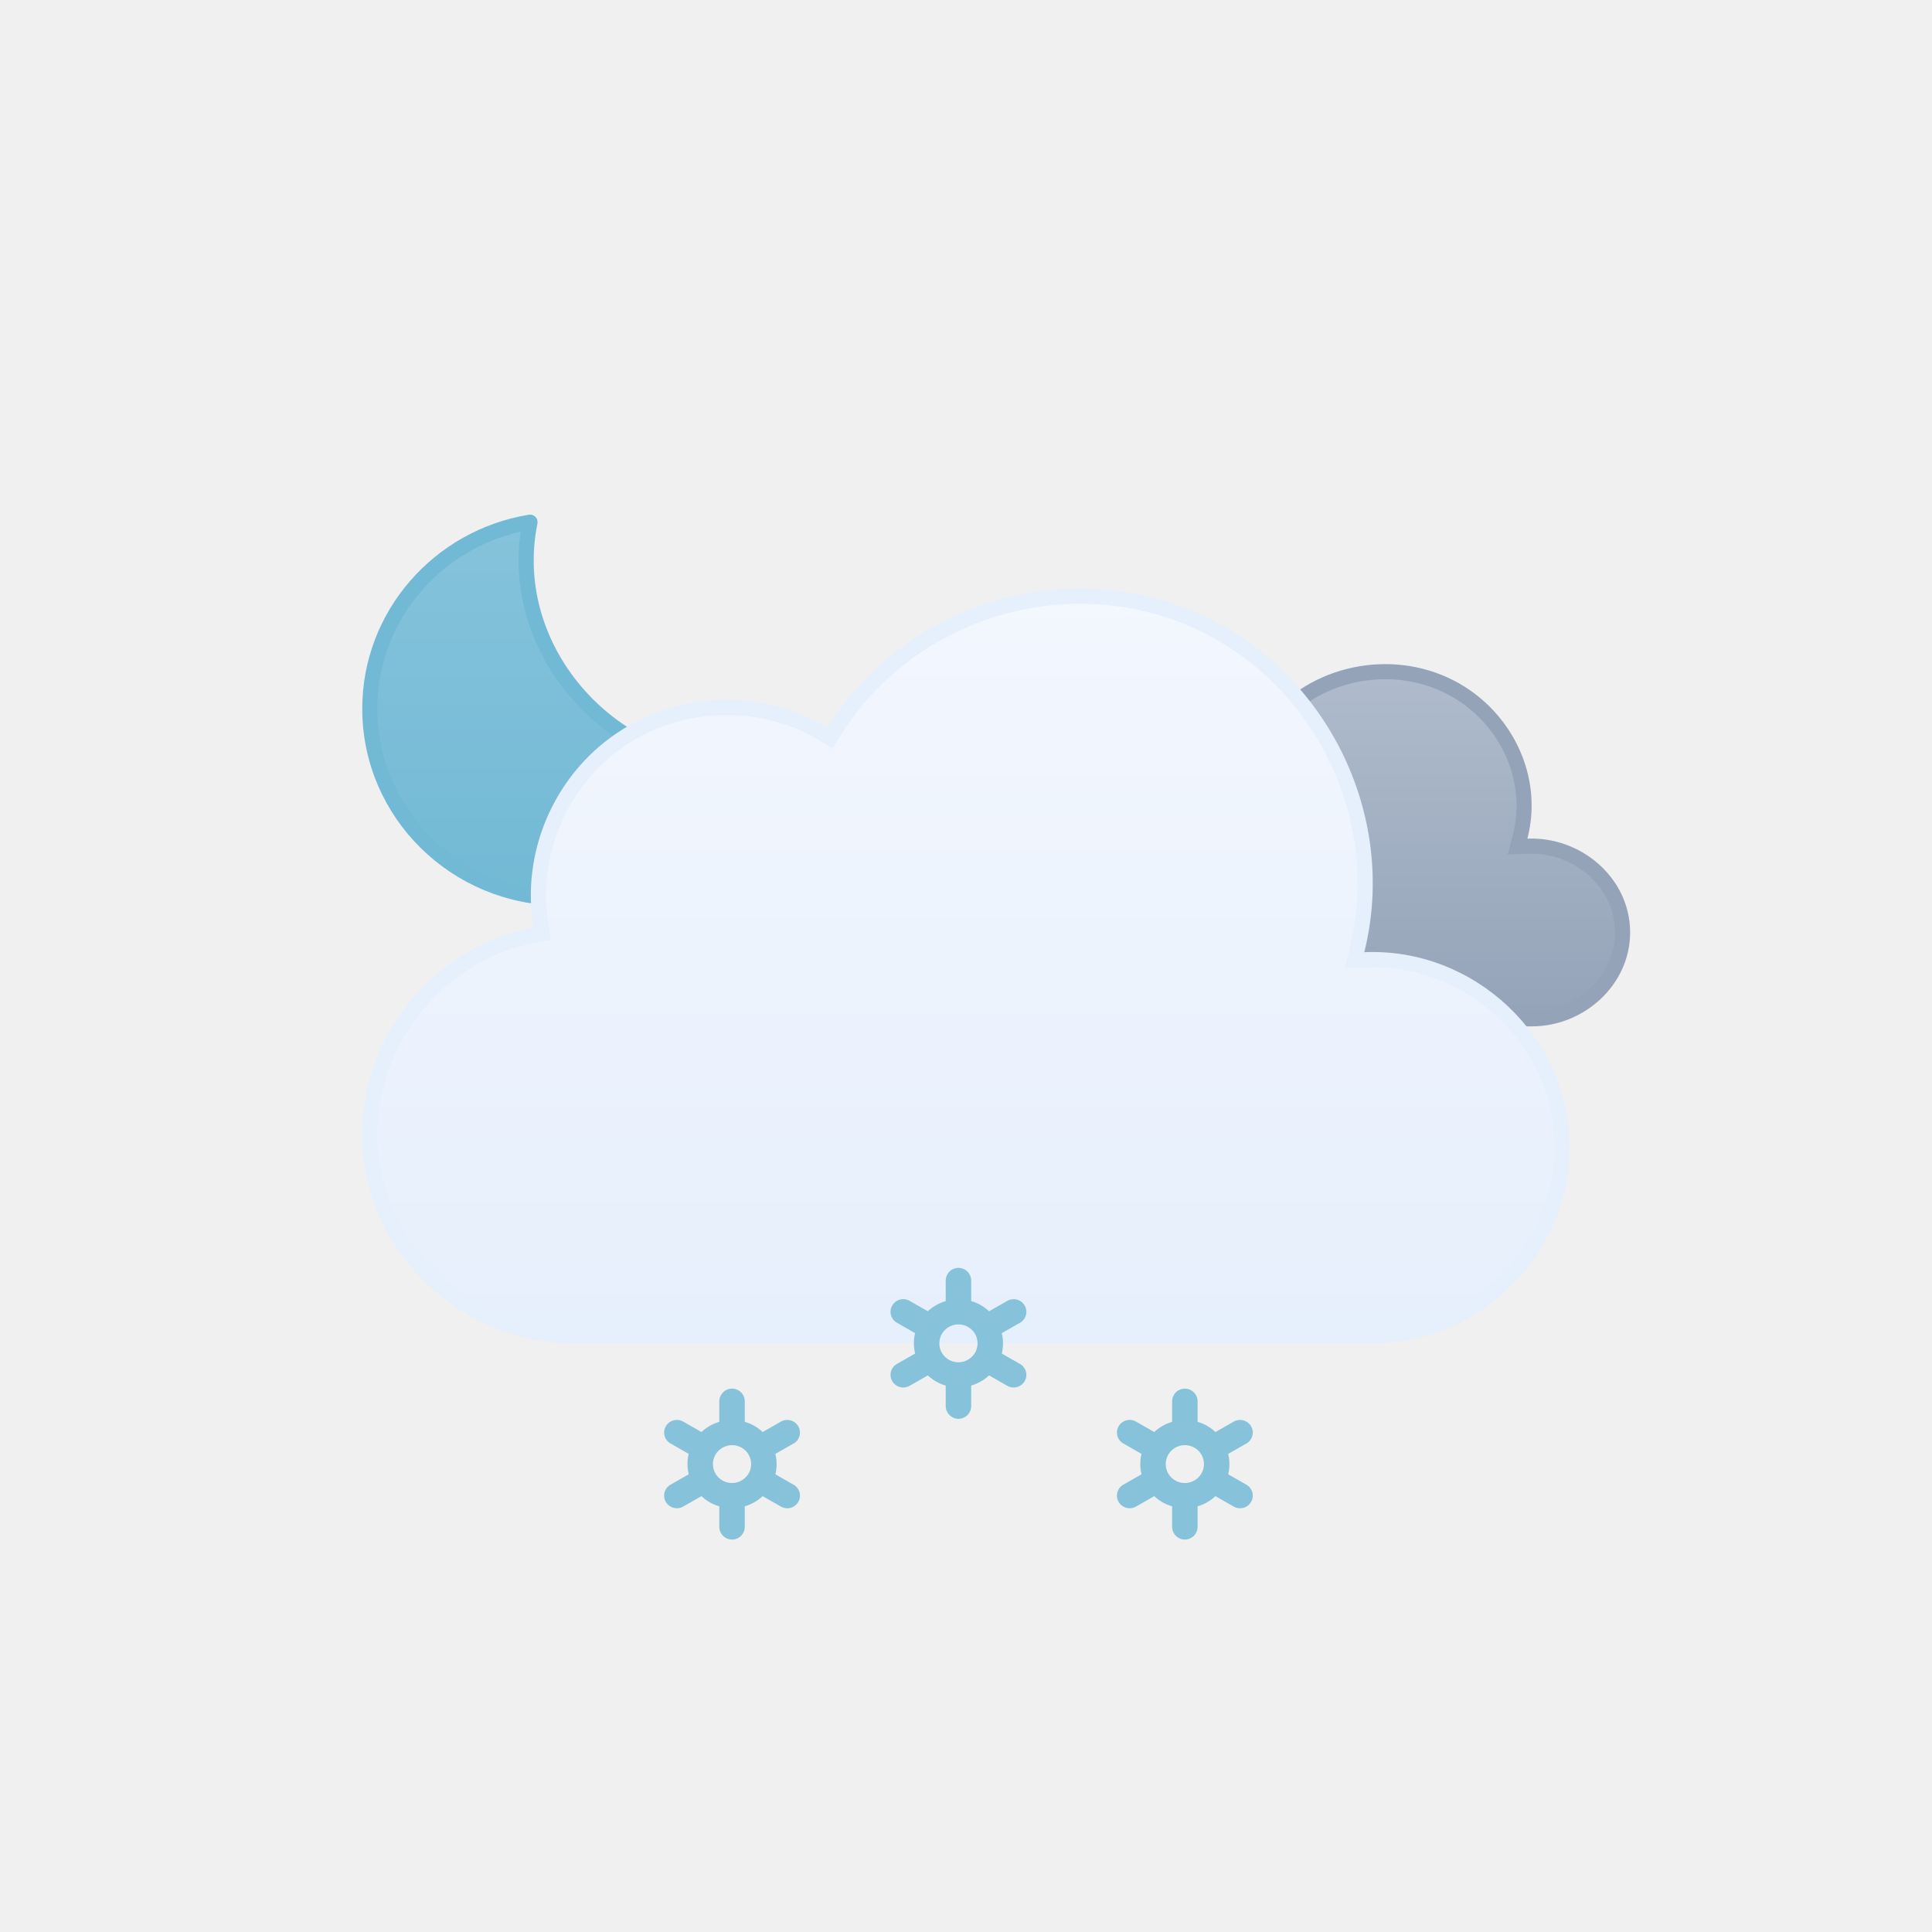
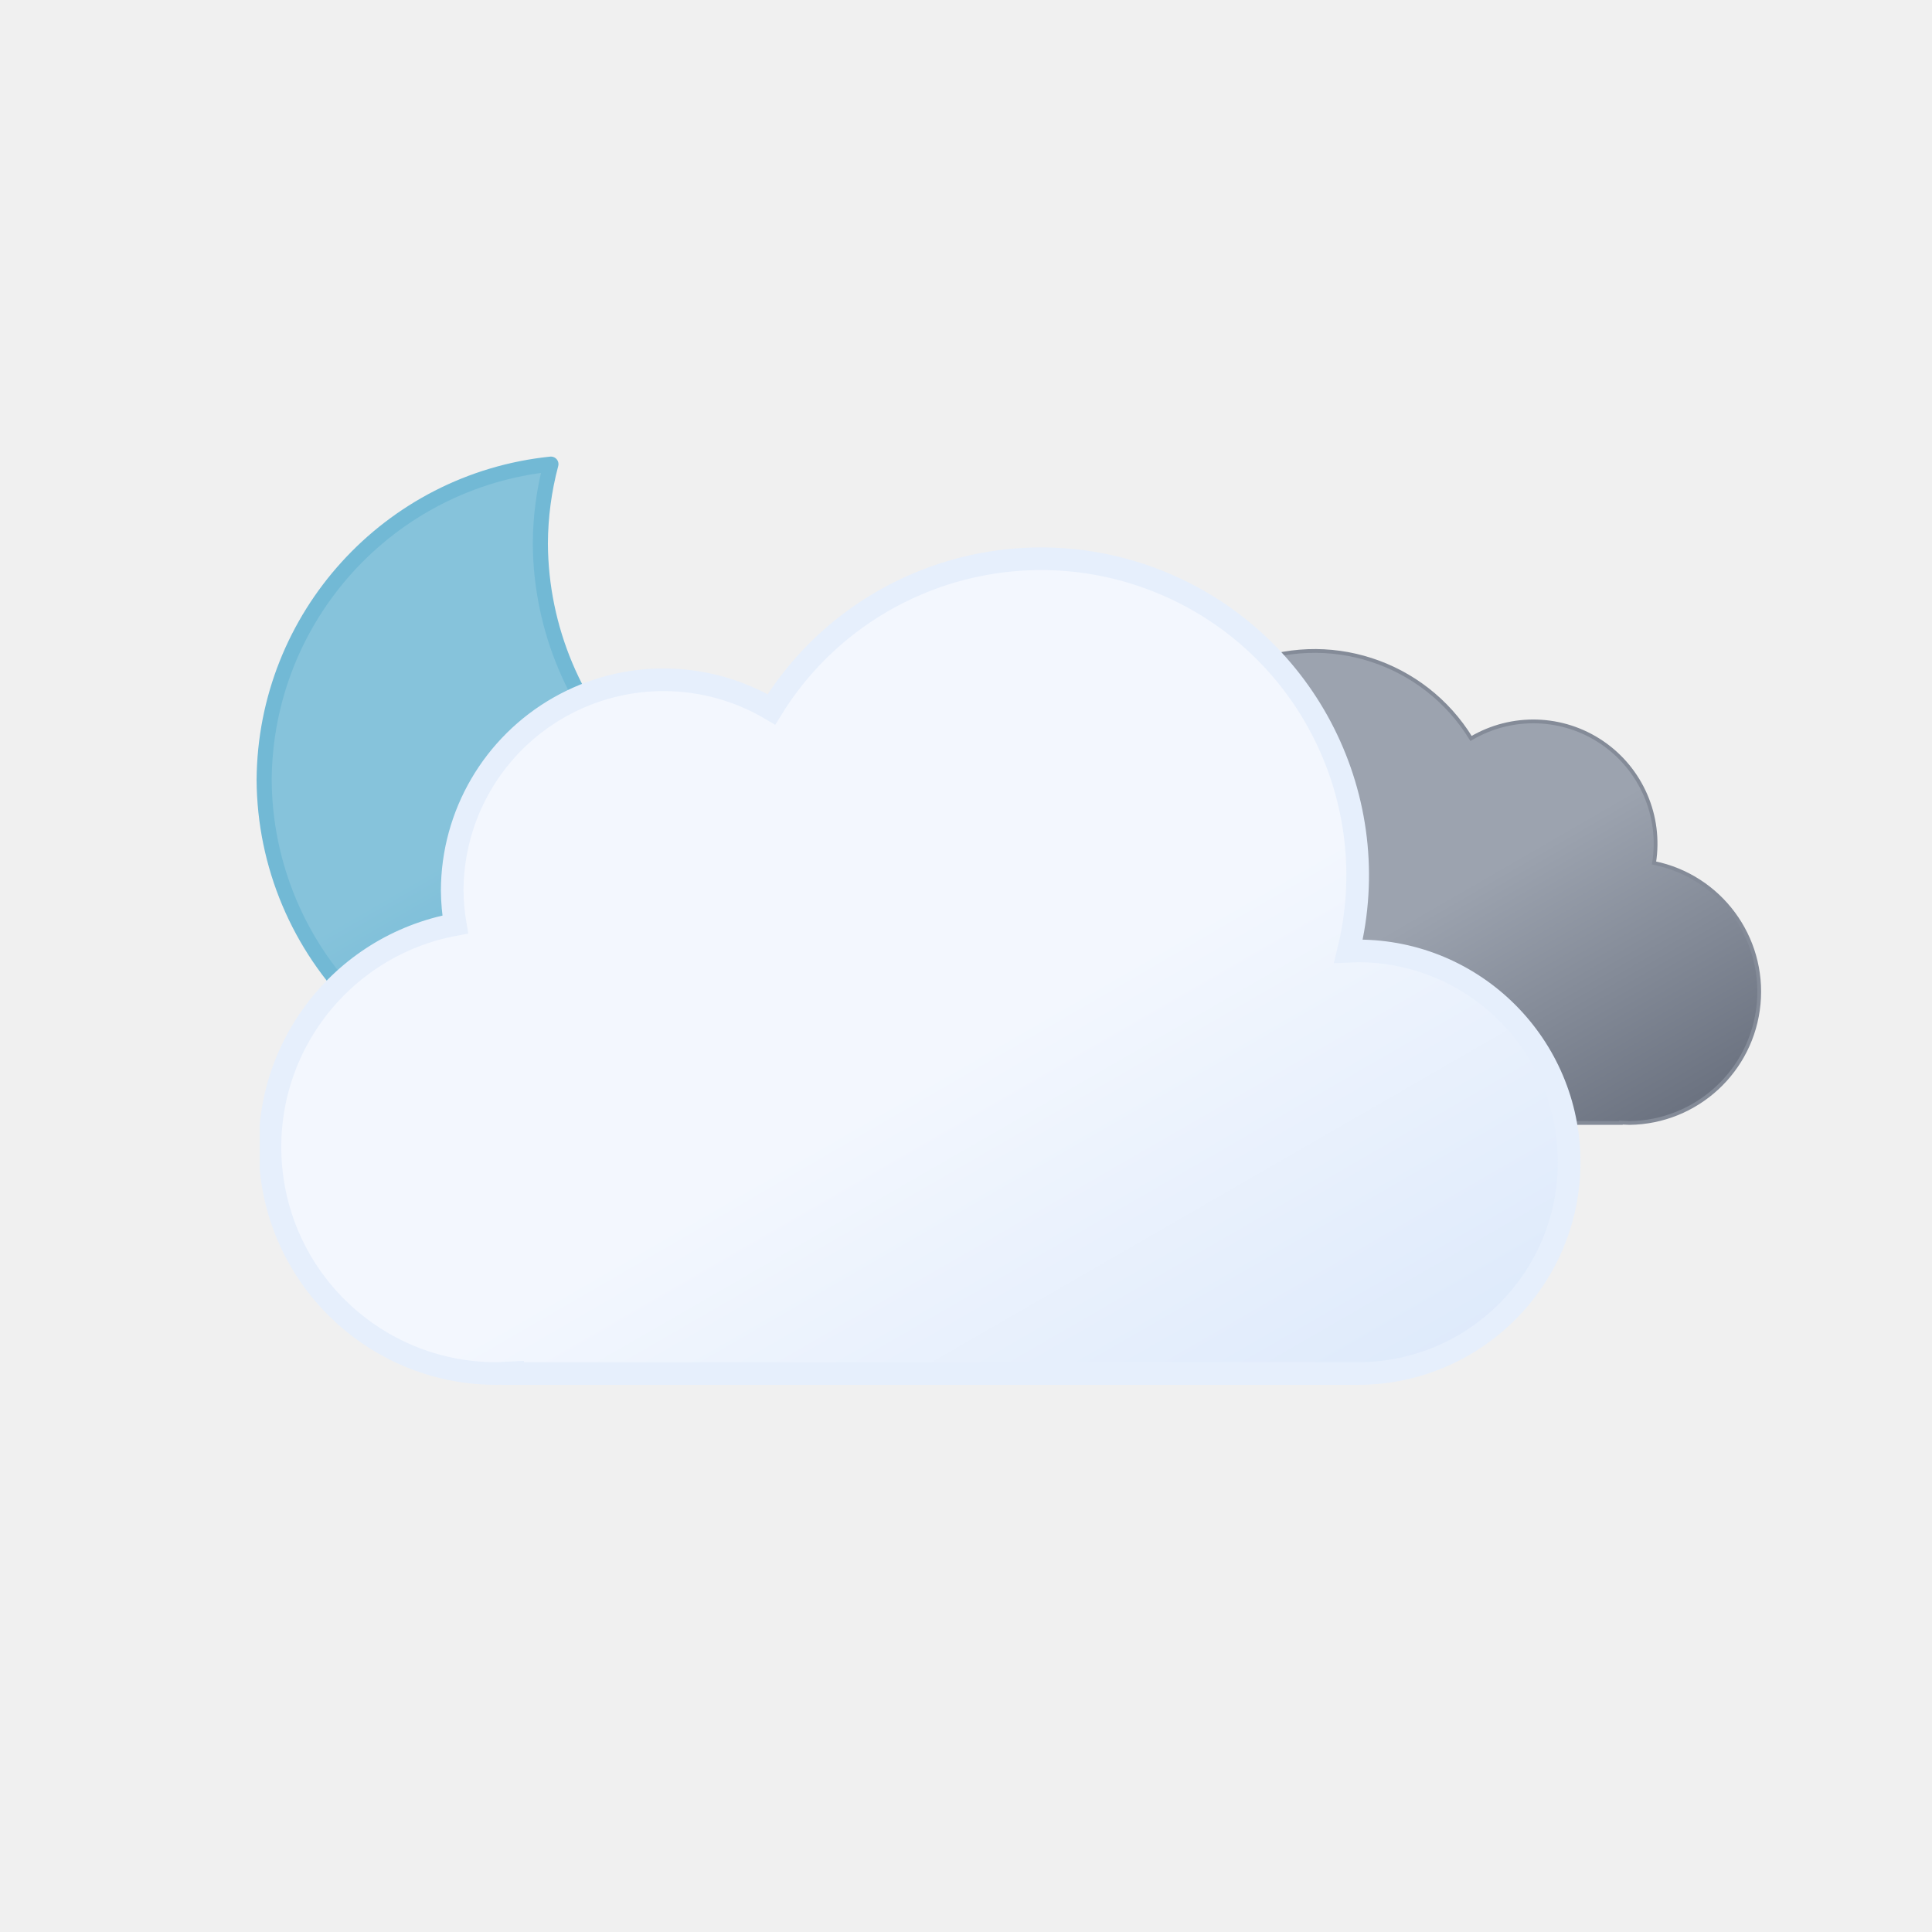
- <svg xmlns="http://www.w3.org/2000/svg" viewBox="0 0 128 128" fill="none">
-   <g id="overcast-night-snow" clip-path="url(#clip0_1858_8875)">
-     <g id="Sky">
-       <g id="Moon">
-         <path id="Moon_2" d="M35.115 34.595C33.378 43.163 40.753 51.214 49.313 50.783C47.673 55.834 42.889 59.5 37.218 59.5C30.188 59.5 24.5 53.879 24.5 46.959C24.5 40.745 29.088 35.584 35.115 34.595Z" fill="url(#paint0_linear_1858_8875)" stroke="#72B9D5" stroke-linecap="round" stroke-linejoin="round" />
+ <svg xmlns="http://www.w3.org/2000/svg" xmlns:xlink="http://www.w3.org/1999/xlink" viewBox="0 0 512 512">
+   <defs>
+     <linearGradient id="a" x1="99.5" x2="232.6" y1="30.7" y2="261.4" gradientUnits="userSpaceOnUse">
+       <stop offset="0" stop-color="#f3f7fe" />
+       <stop offset=".5" stop-color="#f3f7fe" />
+       <stop offset="1" stop-color="#deeafb" />
+     </linearGradient>
+     <linearGradient id="b" x1="52.7" x2="133.4" y1="9.6" y2="149.3" gradientUnits="userSpaceOnUse">
+       <stop offset="0" stop-color="#9ca3af" />
+       <stop offset=".5" stop-color="#9ca3af" />
+       <stop offset="1" stop-color="#6b7280" />
+     </linearGradient>
+     <linearGradient id="c" x1="34.7" x2="119.2" y1="18.6" y2="165" gradientUnits="userSpaceOnUse">
+       <stop offset="0" stop-color="#86c3db" />
+       <stop offset=".5" stop-color="#86c3db" />
+       <stop offset="1" stop-color="#5eafcf" />
+     </linearGradient>
+     <linearGradient xlink:href="#c" id="d" x1="11.4" x2="32.8" y1="5.9" y2="43.1" />
+     <linearGradient xlink:href="#c" id="e" x1="67.4" x2="88.8" y1="5.9" y2="43.1" />
+     <linearGradient xlink:href="#c" id="f" x1="123.4" x2="144.8" y1="5.9" y2="43.1" />
+     <symbol id="h" viewBox="0 0 172 172">
+       <path fill="url(#c)" stroke="#72b9d5" stroke-linecap="round" stroke-linejoin="round" stroke-width="4" d="M160.6 107.4a84.8 84.8 0 01-85.4-84.3A83.3 83.3 0 0178 2 84.7 84.7 0 002 85.7 84.8 84.8 0 0087.4 170a85.2 85.2 0 0082.6-63.1 88 88 0 01-9.4.5Z">
+         <animateTransform additive="sum" attributeName="transform" dur="6s" repeatCount="indefinite" type="rotate" values="-15 86 86; 9 86 86; -15 86 86" />
+       </path>
+     </symbol>
+     <symbol id="j" viewBox="0 0 200.3 126.1">
+       <path fill="url(#b)" stroke="#848b98" stroke-miterlimit="10" d="M.5 93.2a32.4 32.4 0 0032.4 32.4h129.8v-.1l2.3.1a34.8 34.8 0 006.5-68.9 32.4 32.4 0 00-48.5-33 48.6 48.6 0 00-88.6 37.1h-1.5A32.4 32.4 0 00.5 93.1Z" />
+     </symbol>
+     <symbol id="k" viewBox="0 0 350 222">
+       <path fill="url(#a)" stroke="#e6effc" stroke-miterlimit="10" stroke-width="6" d="m291 107-2.5.1A83.9 83.9 0 00135.6 43 56 56 0 0051 91a56.6 56.6 0 00.8 9A60 60 0 0063 219l4-.2v.2h224a56 56 0 000-112Z" />
+     </symbol>
+     <symbol id="i" overflow="visible" viewBox="0 0 398 222">
+       <use xlink:href="#j" width="200.3" height="126.1" transform="translate(198 27)">
+         <animateTransform additive="sum" attributeName="transform" dur="6s" repeatCount="indefinite" type="translate" values="-9 0; 9 0; -9 0" />
+       </use>
+       <use xlink:href="#k" width="350" height="222">
+         <animateTransform additive="sum" attributeName="transform" dur="6s" repeatCount="indefinite" type="translate" values="-18 0; 18 0; -18 0" />
+       </use>
+     </symbol>
+     <symbol id="g" overflow="visible" viewBox="0 0 398.8 246">
+       <use xlink:href="#h" width="172" height="172" />
+       <use xlink:href="#i" width="398" height="222" transform="translate(.84 24)" />
+     </symbol>
+     <symbol id="l" overflow="visible" viewBox="0 0 156.2 49">
+       <g>
+         <path fill="url(#d)" stroke="#86c3db" stroke-miterlimit="10" d="m41.7 31-5.8-3.3a13.7 13.7 0 000-6.5l5.8-3.2a4 4 0 001.5-5.5 4 4 0 00-5.6-1.5l-5.8 3.3a13.6 13.6 0 00-2.6-2 13.8 13.8 0 00-3-1.3V4.5a4 4 0 00-8.1 0v6.6a14.3 14.3 0 00-5.7 3.2L6.6 11A4 4 0 001 12.5 4 4 0 002.5 18l5.8 3.3a13.7 13.7 0 000 6.5L2.5 31A4 4 0 001 36.5a4 4 0 003.5 2 4 4 0 002-.5l5.8-3.3a13.6 13.6 0 002.6 2 13.8 13.8 0 003 1.2v6.6a4 4 0 008.2 0v-6.6a14.2 14.2 0 005.6-3.2l6 3.3a4 4 0 002 .5 4 4 0 003.4-2 4 4 0 00-1.4-5.5ZM19 29.7a6 6 0 01-2.3-8.2 6.1 6.1 0 015.3-3 6.2 6.2 0 013 .8 6 6 0 012.2 8.2 6.1 6.1 0 01-8.2 2.2Z" opacity="0">
+           <animateTransform additive="sum" attributeName="transform" dur="6s" repeatCount="indefinite" type="rotate" values="0 24 24; 360 24 24" />
+           <animate id="t1" attributeName="opacity" begin="0s; t1.end+1s" dur="2s" keyTimes="0; .17; .83; 1" values="0; 1; 1; 0" />
+         </path>
+         <animateTransform id="s1" additive="sum" attributeName="transform" begin="0s; s1.end+1s" dur="2s" type="translate" values="0 -36; 0 92;" />
      </g>
-       <g id="Clouds">
-         <g id="Secondary Cloud">
-           <path id="Cloud" d="M83.839 48.693C86.244 44.958 91.215 43.529 95.318 45.177C99.361 46.801 101.814 51.189 100.71 55.437L100.54 56.09L101.215 56.062C104.496 55.924 107.5 58.465 107.5 61.774C107.5 64.976 104.669 67.5 101.489 67.5H74.977C71.768 67.501 68.845 65.118 68.529 61.907C68.214 58.707 70.617 55.841 73.764 55.27L74.255 55.182L74.167 54.69C73.773 52.493 74.812 50.249 76.685 49.027C78.611 47.771 81.177 47.707 83.168 48.856L83.581 49.094L83.839 48.693Z" fill="url(#paint1_linear_1858_8875)" stroke="#94A3B8" stroke-miterlimit="10" />
-         </g>
-         <g id="Cloud_2">
-           <path id="Cloud_3" d="M55.262 48.475C60.123 40.611 70.297 37.38 78.815 40.943C87.321 44.502 92.138 54.003 89.903 62.965L89.742 63.614L90.411 63.585C97.42 63.279 103.5 68.992 103.5 76.028C103.5 82.84 97.772 88.5 90.977 88.5H37.954C31.128 88.502 25.203 83.171 24.559 76.36C23.916 69.552 28.737 63.212 35.443 61.945L35.926 61.853L35.842 61.369C35.026 56.624 37.126 51.717 41.105 49.013C45.095 46.301 50.446 46.154 54.58 48.64L55.003 48.895L55.262 48.475Z" fill="url(#paint2_linear_1858_8875)" stroke="#E6EFFC" stroke-miterlimit="10" />
-         </g>
+       <g>
+         <path fill="url(#e)" stroke="#86c3db" stroke-miterlimit="10" d="m97.7 31-5.8-3.3a13.7 13.7 0 000-6.5l5.8-3.2a4 4 0 001.5-5.5 4 4 0 00-5.6-1.5l-5.8 3.3a13.6 13.6 0 00-2.6-2 13.8 13.8 0 00-3-1.3V4.5a4 4 0 00-8.1 0v6.6a14.3 14.3 0 00-5.7 3.2L62.6 11a4 4 0 00-5.6 1.5 4 4 0 001.5 5.5l5.8 3.3a13.7 13.7 0 000 6.5L58.5 31a4 4 0 00-1.5 5.5 4 4 0 003.5 2 4 4 0 002-.5l5.8-3.3a13.6 13.6 0 002.7 2 13.8 13.8 0 003 1.2v6.6a4 4 0 008 0v-6.6a14.2 14.2 0 005.7-3.2l6 3.3a4 4 0 002 .5 4 4 0 003.4-2 4 4 0 00-1.4-5.5ZM75 29.7a6 6 0 01-2.3-8.2 6.1 6.1 0 015.3-3 6.2 6.2 0 013 .8 6 6 0 012.2 8.2 6.1 6.1 0 01-8.2 2.2Z" opacity="0">
+           <animateTransform additive="sum" attributeName="transform" dur="6s" repeatCount="indefinite" type="rotate" values="0 80 24; 360 80 24" />
+           <animate id="t2" attributeName="opacity" begin="-.83s; t2.end+1s" dur="2s" keyTimes="0; .17; .83; 1" values="0; 1; 1; 0" />
+         </path>
+         <animateTransform id="s2" additive="sum" attributeName="transform" begin="-.83s; s2.end+1s" dur="2s" type="translate" values="0 -36; 0 92;" />
      </g>
-     </g>
-     <g id="Precipitation">
-       <g id="Snowflakes">
-         <path id="Snowflake 1" d="M52.578 90.366L51.373 89.677C51.479 89.233 51.479 88.769 51.371 88.324L52.578 87.635C52.674 87.581 52.758 87.508 52.825 87.421C52.893 87.334 52.942 87.235 52.971 87.128C53 87.022 53.007 86.911 52.993 86.802C52.978 86.693 52.942 86.588 52.887 86.493C52.773 86.3 52.589 86.16 52.373 86.103C52.157 86.045 51.928 86.075 51.734 86.187L50.528 86.876C50.193 86.559 49.787 86.326 49.344 86.2V84.82C49.337 84.6 49.245 84.392 49.087 84.239C48.93 84.086 48.719 84 48.5 84C48.281 84 48.07 84.086 47.912 84.239C47.755 84.392 47.663 84.6 47.656 84.82V86.2C47.214 86.329 46.808 86.56 46.471 86.874L45.266 86.185C45.072 86.074 44.843 86.044 44.627 86.101C44.411 86.159 44.227 86.299 44.113 86.491C44.058 86.586 44.022 86.692 44.007 86.801C43.993 86.91 44 87.021 44.029 87.127C44.057 87.233 44.107 87.333 44.175 87.42C44.242 87.507 44.326 87.579 44.422 87.633L45.626 88.322C45.52 88.767 45.521 89.231 45.629 89.675L44.422 90.365C44.326 90.419 44.242 90.491 44.175 90.578C44.107 90.665 44.057 90.764 44.029 90.871C44 90.977 43.993 91.088 44.007 91.197C44.022 91.306 44.058 91.412 44.113 91.507C44.227 91.699 44.411 91.839 44.627 91.897C44.843 91.954 45.072 91.924 45.266 91.813L46.472 91.123C46.806 91.441 47.213 91.673 47.656 91.798V93.18C47.663 93.4 47.755 93.608 47.913 93.761C48.07 93.914 48.281 94 48.5 94C48.719 94 48.93 93.914 49.088 93.761C49.245 93.608 49.337 93.4 49.344 93.18V91.797C49.785 91.668 50.191 91.438 50.528 91.124L51.734 91.814C51.928 91.925 52.157 91.955 52.373 91.898C52.589 91.841 52.773 91.701 52.887 91.508C52.942 91.413 52.978 91.308 52.993 91.198C53.007 91.089 53 90.978 52.971 90.872C52.942 90.766 52.893 90.666 52.825 90.579C52.758 90.493 52.674 90.42 52.578 90.366ZM47.866 90.086C47.723 90.005 47.597 89.896 47.496 89.766C47.394 89.635 47.32 89.486 47.277 89.327C47.234 89.167 47.223 89.001 47.244 88.837C47.266 88.673 47.32 88.515 47.403 88.372C47.574 88.084 47.85 87.874 48.174 87.788C48.497 87.702 48.841 87.747 49.132 87.913C49.276 87.994 49.402 88.103 49.503 88.233C49.604 88.364 49.678 88.513 49.721 88.672C49.764 88.832 49.776 88.998 49.754 89.162C49.733 89.326 49.679 89.484 49.596 89.626C49.425 89.915 49.148 90.125 48.825 90.211C48.501 90.297 48.157 90.252 47.866 90.087V90.086Z" fill="#86C3DB" transform="translate(0, 8)" />
-         <path id="Snowflake 2" d="M67.578 90.366L66.374 89.677C66.479 89.233 66.479 88.769 66.371 88.324L67.578 87.635C67.674 87.581 67.758 87.508 67.825 87.421C67.893 87.334 67.942 87.235 67.971 87.128C68 87.022 68.007 86.911 67.993 86.802C67.978 86.693 67.942 86.588 67.887 86.493C67.773 86.3 67.589 86.16 67.373 86.103C67.157 86.045 66.928 86.075 66.734 86.187L65.528 86.876C65.193 86.559 64.787 86.326 64.344 86.2V84.82C64.337 84.6 64.245 84.392 64.088 84.239C63.93 84.086 63.719 84 63.5 84C63.281 84 63.07 84.086 62.912 84.239C62.755 84.392 62.663 84.6 62.656 84.82V86.2C62.214 86.329 61.808 86.56 61.471 86.874L60.266 86.185C60.072 86.074 59.843 86.044 59.627 86.101C59.411 86.159 59.227 86.299 59.113 86.491C59.058 86.586 59.022 86.692 59.007 86.801C58.993 86.91 59 87.021 59.029 87.127C59.057 87.233 59.107 87.333 59.175 87.42C59.242 87.507 59.326 87.579 59.422 87.633L60.626 88.322C60.52 88.767 60.521 89.231 60.629 89.675L59.422 90.365C59.326 90.419 59.242 90.491 59.175 90.578C59.107 90.665 59.057 90.764 59.029 90.871C59 90.977 58.993 91.088 59.007 91.197C59.022 91.306 59.058 91.412 59.113 91.507C59.227 91.699 59.411 91.839 59.627 91.897C59.843 91.954 60.072 91.924 60.266 91.813L61.472 91.123C61.806 91.441 62.213 91.673 62.656 91.798V93.18C62.663 93.4 62.755 93.608 62.913 93.761C63.07 93.914 63.281 94 63.5 94C63.719 94 63.93 93.914 64.088 93.761C64.245 93.608 64.337 93.4 64.344 93.18V91.797C64.785 91.668 65.191 91.438 65.528 91.124L66.734 91.814C66.928 91.925 67.157 91.955 67.373 91.898C67.589 91.841 67.773 91.701 67.887 91.508C67.942 91.413 67.978 91.308 67.993 91.198C68.007 91.089 68 90.978 67.971 90.872C67.942 90.766 67.893 90.666 67.825 90.579C67.758 90.493 67.674 90.42 67.578 90.366ZM62.866 90.086C62.723 90.005 62.597 89.896 62.496 89.766C62.394 89.635 62.32 89.486 62.277 89.327C62.234 89.167 62.223 89.001 62.244 88.837C62.266 88.673 62.32 88.515 62.403 88.372C62.574 88.084 62.85 87.874 63.174 87.788C63.497 87.702 63.841 87.747 64.132 87.913C64.276 87.994 64.402 88.103 64.503 88.233C64.604 88.364 64.678 88.513 64.721 88.672C64.764 88.832 64.776 88.998 64.754 89.162C64.733 89.326 64.679 89.484 64.596 89.626C64.425 89.915 64.148 90.125 63.825 90.211C63.501 90.297 63.157 90.252 62.866 90.087V90.086Z" fill="#86C3DB" transform="translate(0, 0)" />
-         <path id="Snowflake 3" d="M82.578 90.366L81.374 89.677C81.479 89.233 81.479 88.769 81.371 88.324L82.578 87.635C82.674 87.581 82.758 87.508 82.825 87.421C82.893 87.334 82.942 87.235 82.971 87.128C83 87.022 83.007 86.911 82.993 86.802C82.978 86.693 82.942 86.588 82.887 86.493C82.773 86.3 82.589 86.16 82.373 86.103C82.157 86.045 81.928 86.075 81.734 86.187L80.528 86.876C80.193 86.559 79.787 86.326 79.344 86.2V84.82C79.337 84.6 79.245 84.392 79.088 84.239C78.93 84.086 78.719 84 78.5 84C78.281 84 78.07 84.086 77.912 84.239C77.755 84.392 77.663 84.6 77.656 84.82V86.2C77.214 86.329 76.808 86.56 76.471 86.874L75.266 86.185C75.072 86.074 74.843 86.044 74.627 86.101C74.411 86.159 74.227 86.299 74.113 86.491C74.058 86.586 74.022 86.692 74.007 86.801C73.993 86.91 74 87.021 74.029 87.127C74.058 87.233 74.107 87.333 74.175 87.42C74.242 87.507 74.326 87.579 74.422 87.633L75.626 88.322C75.52 88.767 75.521 89.231 75.629 89.675L74.422 90.365C74.326 90.419 74.242 90.491 74.175 90.578C74.107 90.665 74.058 90.764 74.029 90.871C74 90.977 73.993 91.088 74.007 91.197C74.022 91.306 74.058 91.412 74.113 91.507C74.227 91.699 74.411 91.839 74.627 91.897C74.843 91.954 75.072 91.924 75.266 91.813L76.472 91.123C76.806 91.441 77.213 91.673 77.656 91.798V93.18C77.663 93.4 77.755 93.608 77.913 93.761C78.07 93.914 78.281 94 78.5 94C78.719 94 78.93 93.914 79.088 93.761C79.245 93.608 79.337 93.4 79.344 93.18V91.797C79.785 91.668 80.191 91.438 80.528 91.124L81.734 91.814C81.928 91.925 82.157 91.955 82.373 91.898C82.589 91.841 82.773 91.701 82.887 91.508C82.942 91.413 82.978 91.308 82.993 91.198C83.007 91.089 83 90.978 82.971 90.872C82.942 90.766 82.893 90.666 82.825 90.579C82.758 90.493 82.674 90.42 82.578 90.366ZM77.866 90.086C77.723 90.005 77.597 89.896 77.496 89.766C77.394 89.635 77.32 89.486 77.277 89.327C77.234 89.167 77.223 89.001 77.244 88.837C77.266 88.673 77.32 88.515 77.403 88.372C77.573 88.084 77.85 87.874 78.174 87.788C78.497 87.702 78.841 87.747 79.132 87.913C79.276 87.994 79.402 88.103 79.503 88.233C79.604 88.364 79.678 88.513 79.721 88.672C79.764 88.832 79.776 88.998 79.754 89.162C79.733 89.326 79.679 89.484 79.596 89.626C79.425 89.915 79.148 90.125 78.825 90.211C78.501 90.297 78.157 90.252 77.866 90.087V90.086Z" fill="#86C3DB" transform="translate(0, 8)" />
+       <g>
+         <path fill="url(#f)" stroke="#86c3db" stroke-miterlimit="10" d="m153.7 31-5.8-3.3a13.7 13.7 0 000-6.5l5.8-3.2a4 4 0 001.5-5.5 4 4 0 00-5.6-1.5l-5.8 3.3a13.6 13.6 0 00-2.6-2 13.8 13.8 0 00-3-1.3V4.5a4 4 0 00-8.1 0v6.6a14.3 14.3 0 00-5.7 3.2l-5.8-3.3a4 4 0 00-5.6 1.5 4 4 0 001.5 5.5l5.8 3.3a13.7 13.7 0 000 6.5l-5.8 3.2a4 4 0 00-1.5 5.5 4 4 0 003.5 2 4 4 0 002-.5l5.8-3.3a13.6 13.6 0 002.7 2 13.8 13.8 0 003 1.2v6.6a4 4 0 008 0v-6.6a14.2 14.2 0 005.7-3.2l5.8 3.3a4 4 0 002 .5 4 4 0 003.5-2 4 4 0 00-1.3-5.5ZM131 29.7a6 6 0 01-2.3-8.2 6.1 6.1 0 015.3-3 6.2 6.2 0 013 .8 6 6 0 012.2 8.2 6.1 6.1 0 01-8.2 2.2Z" opacity="0">
+           <animateTransform additive="sum" attributeName="transform" dur="6s" repeatCount="indefinite" type="rotate" values="0 136 24; 360 136 24" />
+           <animate id="t3" attributeName="opacity" begin=".83s; t3.end+1s" dur="2s" keyTimes="0; .17; .83; 1" values="0; 1; 1; 0" />
+         </path>
+         <animateTransform id="s3" additive="sum" attributeName="transform" begin=".83s; s3.end+1s" dur="2s" type="translate" values="0 -36; 0 92;" />
      </g>
-     </g>
-   </g>
-   <defs>
-     <linearGradient id="paint0_linear_1858_8875" x1="37" y1="34" x2="37" y2="60" gradientUnits="userSpaceOnUse">
-       <stop stop-color="#86C3DB" />
-       <stop offset="1" stop-color="#72B9D5" />
-     </linearGradient>
-     <linearGradient id="paint1_linear_1858_8875" x1="88" y1="44" x2="88" y2="68" gradientUnits="userSpaceOnUse">
-       <stop stop-color="#B0BCCD" />
-       <stop offset="1" stop-color="#94A3B8" />
-     </linearGradient>
-     <linearGradient id="paint2_linear_1858_8875" x1="64.001" y1="39" x2="64.001" y2="89" gradientUnits="userSpaceOnUse">
-       <stop stop-color="#F3F7FE" />
-       <stop offset="1" stop-color="#E6EFFC" />
-     </linearGradient>
-     <clipPath id="clip0_1858_8875">
-       <rect width="128" height="128" fill="white" />
-     </clipPath>
+     </symbol>
  </defs>
+   <use xlink:href="#g" width="398.8" height="246" transform="translate(68 121)" />
+   <use xlink:href="#l" width="156.2" height="49" transform="translate(177.9 337.5)" />
</svg>
